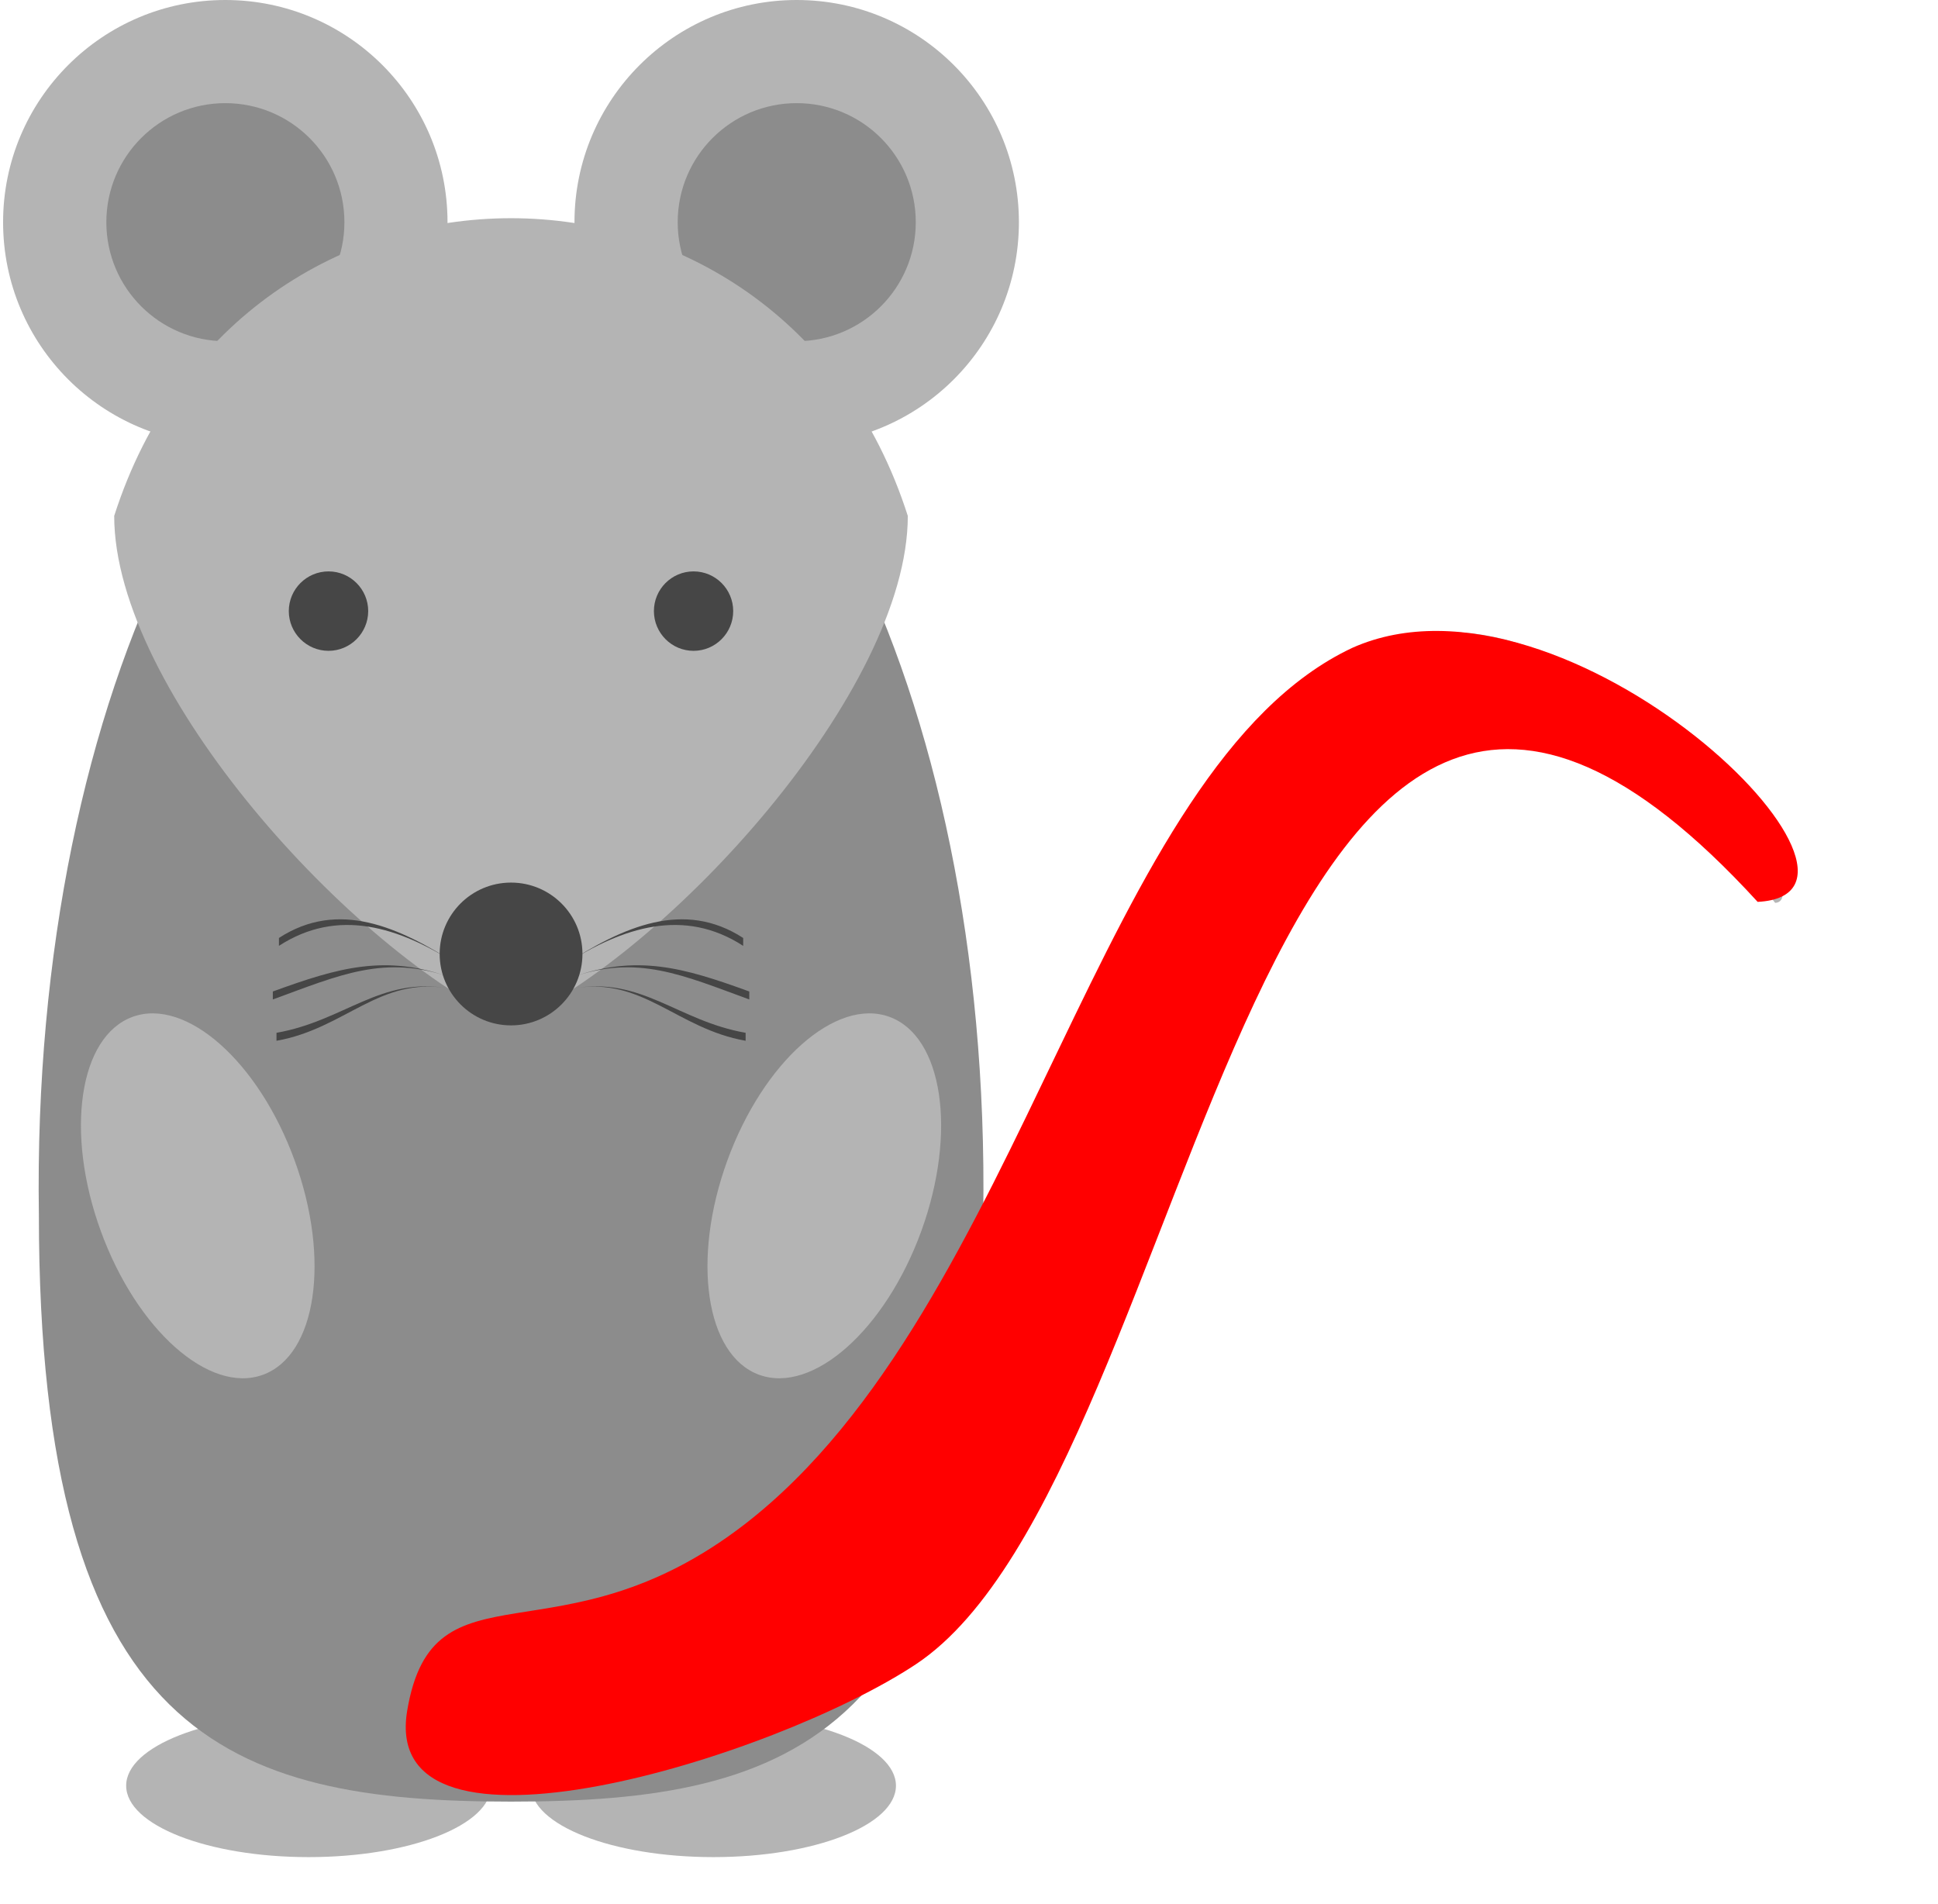
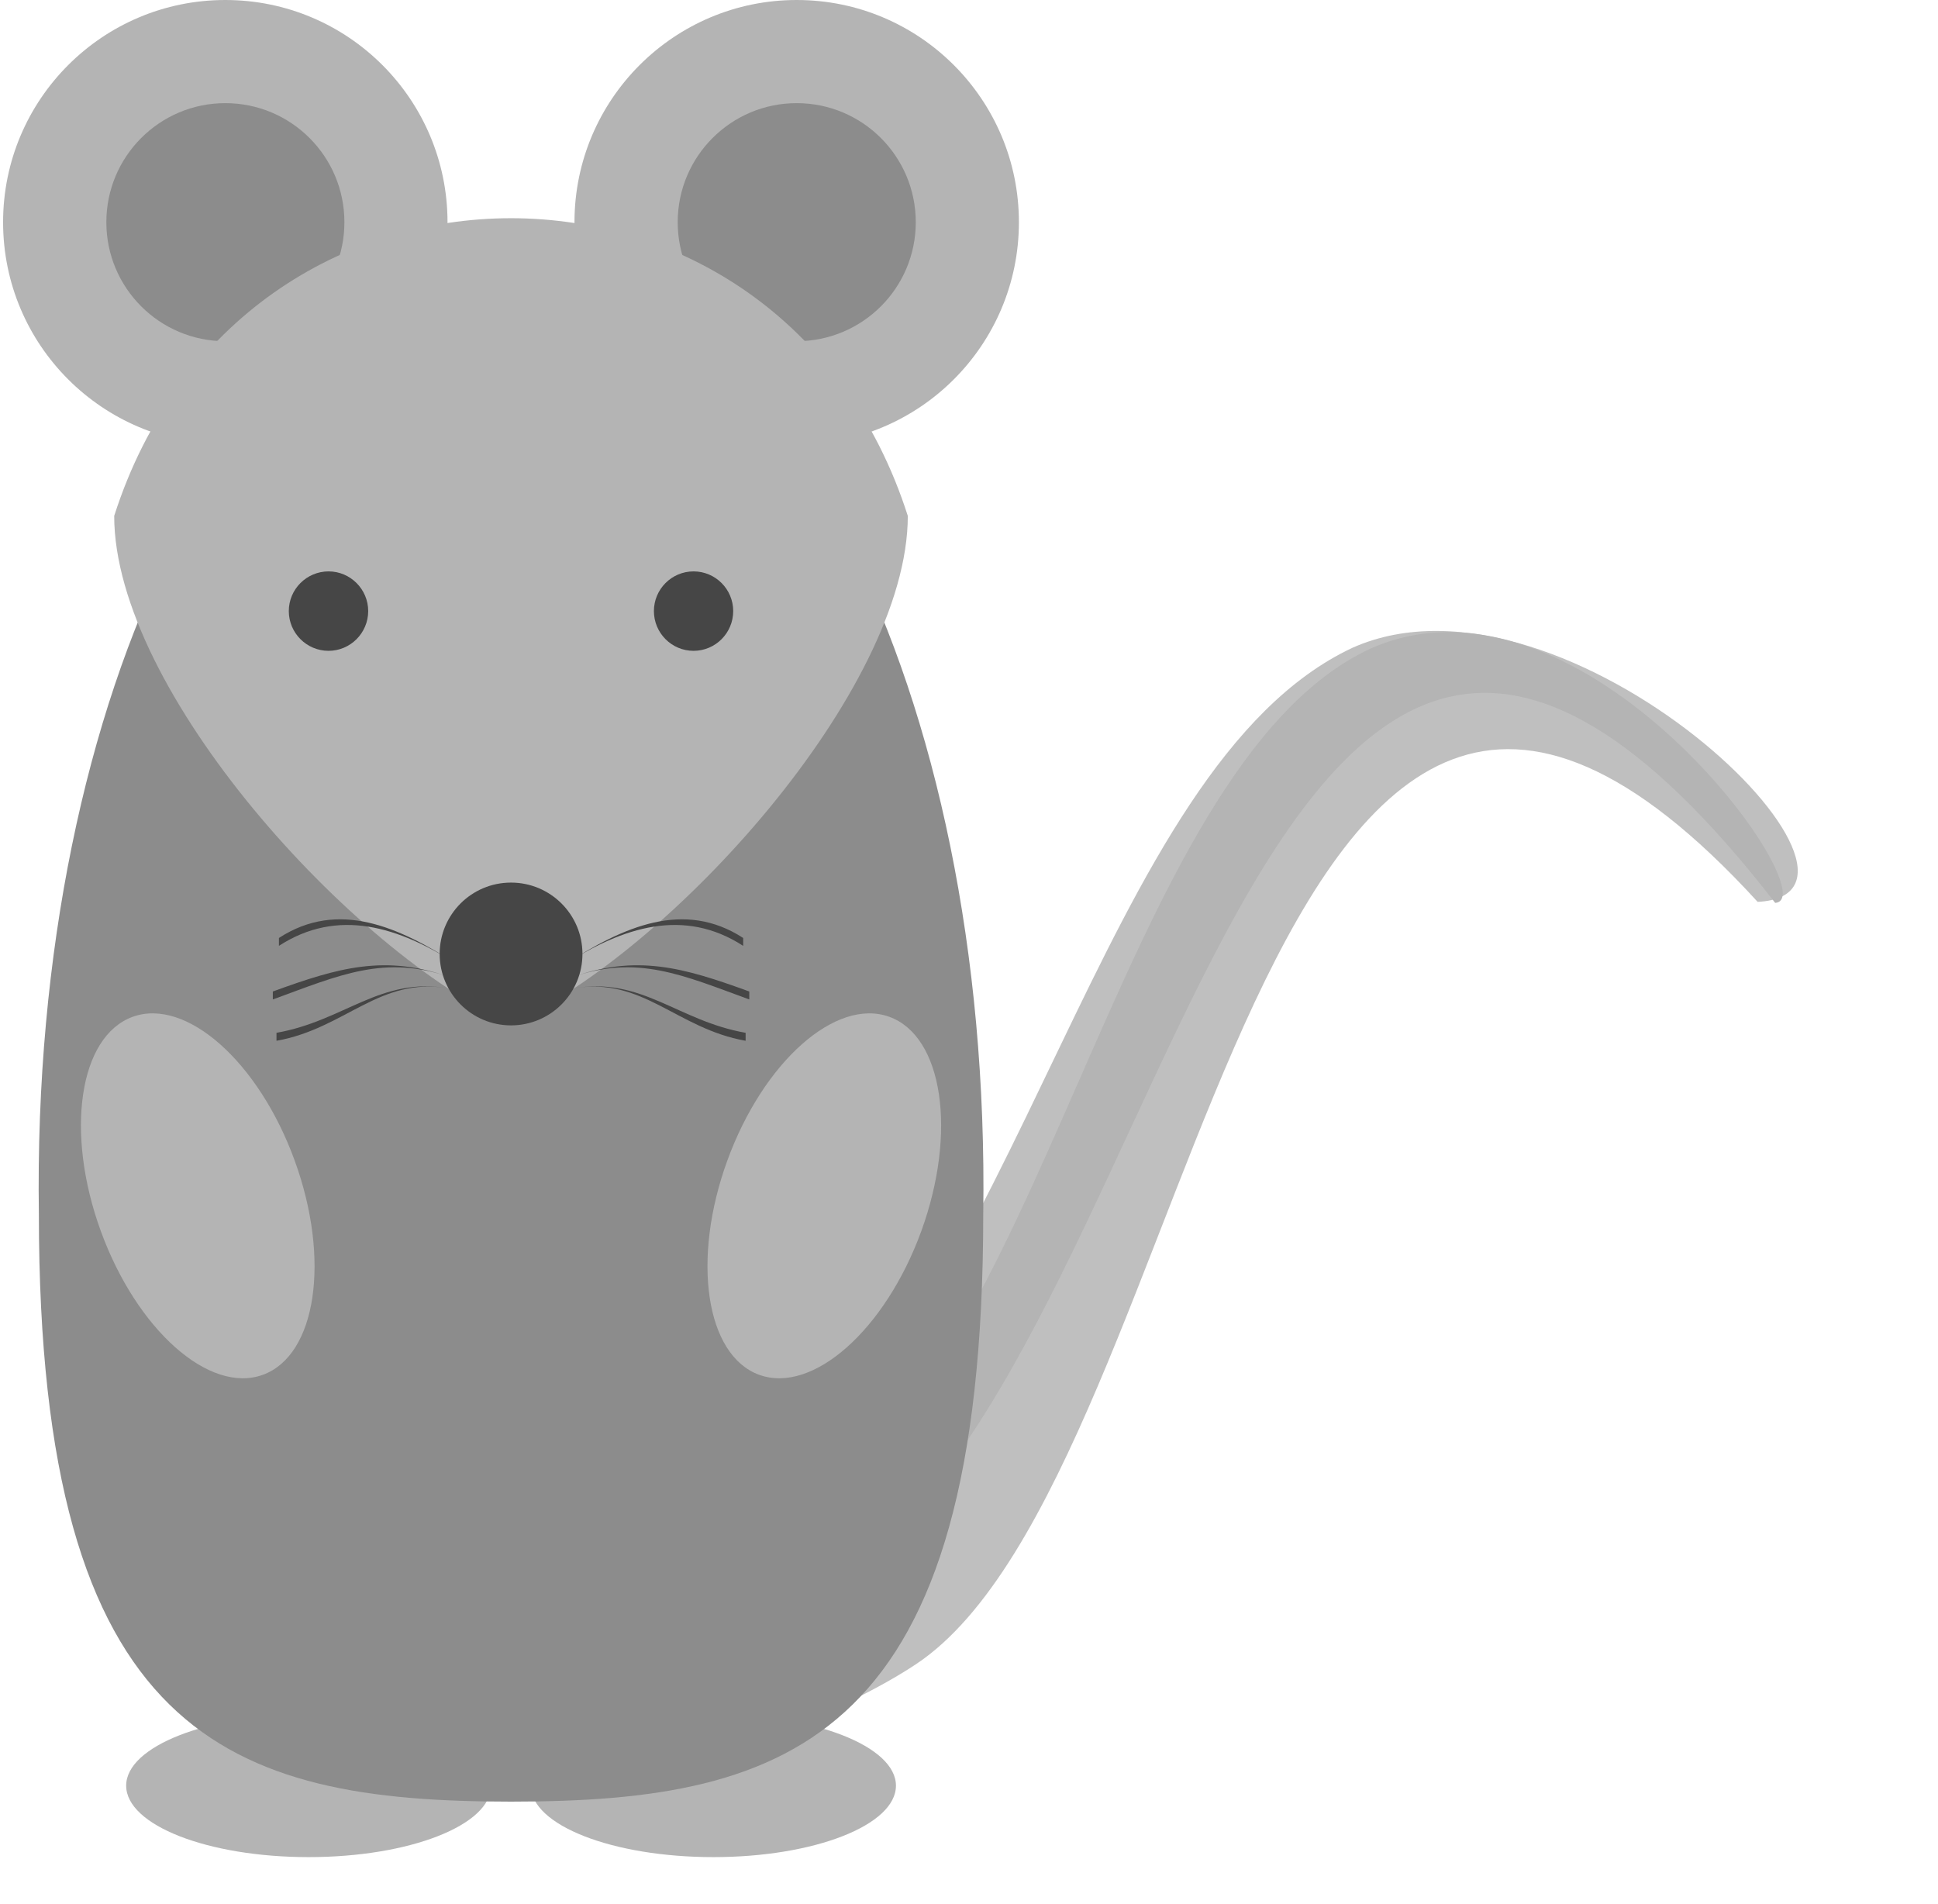
<svg xmlns="http://www.w3.org/2000/svg" width="68.34" height="67.133" viewBox="0 0 68.34 67.133">
  <defs>
    <clipPath id="clip-0">
      <path clip-rule="nonzero" d="M 0.109 0 L 16 0 L 16 16 L 0.109 16 Z M 0.109 0 " />
    </clipPath>
  </defs>
+   <path fill-rule="nonzero" fill="rgb(75%, 75%, 75%)" fill-opacity="1" d="M 26.262 53.746 C 36.16 46.102 38.734 27.039 47.695 22.84 C 55.258 19.477 67.578 31.52 61.98 31.801 C 44.055 12.195 42.484 51.922 32.297 58.684 C 27.293 62 13.363 66.277 14.359 60.32 C 15.273 54.875 19.723 58.793 26.262 53.746 Z M 26.262 53.746 " />
  <path fill-rule="nonzero" fill="rgb(70.749%, 70.749%, 70.749%)" fill-opacity="1" d="M 17.32 62.965 C 17.32 61.574 14.438 60.449 10.883 60.449 C 7.328 60.449 4.449 61.574 4.449 62.965 C 4.449 64.359 7.328 65.484 10.883 65.484 C 14.438 65.484 17.32 64.359 17.32 62.965 Z M 17.32 62.965 " />
  <path fill-rule="nonzero" fill="rgb(70.749%, 70.749%, 70.749%)" fill-opacity="1" d="M 31.594 62.965 C 31.594 61.574 28.711 60.449 25.156 60.449 C 21.602 60.449 18.719 61.574 18.719 62.965 C 18.719 64.359 21.602 65.484 25.156 65.484 C 28.711 65.484 31.594 64.359 31.594 62.965 Z M 31.594 62.965 " />
  <path fill-rule="nonzero" fill="rgb(70.749%, 70.749%, 70.749%)" fill-opacity="1" d="M 35.93 7.836 C 35.93 3.508 32.422 0 28.094 0 C 23.77 0 20.258 3.508 20.258 7.836 C 20.258 12.164 23.77 15.672 28.094 15.672 C 32.422 15.672 35.93 12.164 35.93 7.836 Z M 35.93 7.836 " />
  <g clip-path="url(#clip-0)">
    <path fill-rule="nonzero" fill="rgb(70.749%, 70.749%, 70.749%)" fill-opacity="1" d="M 15.781 7.836 C 15.781 3.508 12.273 0 7.945 0 C 3.617 0 0.109 3.508 0.109 7.836 C 0.109 12.164 3.617 15.672 7.945 15.672 C 12.273 15.672 15.781 12.164 15.781 7.836 Z M 15.781 7.836 " />
  </g>
  <path fill-rule="nonzero" fill="rgb(54.999%, 54.999%, 54.999%)" fill-opacity="1" d="M 32.293 7.836 C 32.293 5.516 30.414 3.637 28.094 3.637 C 25.777 3.637 23.898 5.516 23.898 7.836 C 23.898 10.152 25.777 12.031 28.094 12.031 C 30.414 12.031 32.293 10.152 32.293 7.836 Z M 32.293 7.836 " />
  <path fill-rule="nonzero" fill="rgb(54.999%, 54.999%, 54.999%)" fill-opacity="1" d="M 12.145 7.836 C 12.145 5.516 10.266 3.637 7.945 3.637 C 5.629 3.637 3.75 5.516 3.75 7.836 C 3.75 10.152 5.629 12.031 7.945 12.031 C 10.266 12.031 12.145 10.152 12.145 7.836 Z M 12.145 7.836 " />
  <path fill-rule="nonzero" fill="rgb(70.749%, 70.749%, 70.749%)" fill-opacity="1" d="M 48.316 22.875 C 55.875 19.512 64.5 31.723 62.598 31.836 C 43.668 7.387 41.355 50.863 28.398 56.105 C 25.098 57.441 17.84 57.723 17.84 57.723 C 15.848 58.027 15.609 54.5 17.762 54.477 C 17.762 54.477 19.035 55.715 27.859 53.352 C 36.801 49.008 39.324 27.074 48.316 22.875 Z M 48.316 22.875 " />
  <path fill-rule="nonzero" fill="rgb(54.999%, 54.999%, 54.999%)" fill-opacity="1" d="M 34.672 42.816 C 34.672 61.289 27.957 63.527 18.02 63.527 C 8.086 63.527 1.371 61.289 1.371 42.816 C 1.09 24.348 8.645 9.516 18.02 9.516 C 27.395 9.516 34.953 24.348 34.672 42.816 Z M 34.672 42.816 " />
  <path fill-rule="nonzero" fill="rgb(70.749%, 70.749%, 70.749%)" fill-opacity="1" d="M 32.012 18.191 C 32.012 24.348 23.617 33.582 18.02 36.102 C 12.422 33.582 4.027 24.348 4.027 18.191 C 8.504 4.195 27.535 4.195 32.012 18.191 Z M 32.012 18.191 " />
  <path fill-rule="nonzero" fill="rgb(70.749%, 70.749%, 70.749%)" fill-opacity="1" d="M 32.488 43.41 C 33.754 39.926 33.254 36.543 31.363 35.855 C 29.477 35.168 26.918 37.438 25.648 40.922 C 24.379 44.406 24.883 47.789 26.77 48.477 C 28.66 49.164 31.219 46.895 32.488 43.41 Z M 32.488 43.41 " />
  <path fill-rule="nonzero" fill="rgb(70.749%, 70.749%, 70.749%)" fill-opacity="1" d="M 10.391 40.922 C 9.125 37.438 6.562 35.168 4.676 35.855 C 2.789 36.543 2.285 39.926 3.555 43.41 C 4.824 46.895 7.383 49.164 9.27 48.477 C 11.16 47.789 11.66 44.406 10.391 40.922 Z M 10.391 40.922 " />
  <path fill-rule="nonzero" fill="rgb(27.501%, 27.501%, 27.501%)" fill-opacity="1" d="M 20.227 34.852 C 22.66 34.426 23.859 36.27 26.293 36.699 L 26.293 36.418 C 23.891 35.996 22.633 34.43 20.227 34.852 Z M 20.227 34.852 " />
  <path fill-rule="nonzero" fill="rgb(27.501%, 27.501%, 27.501%)" fill-opacity="1" d="M 15.816 34.852 C 13.379 34.426 12.18 36.27 9.75 36.699 L 9.75 36.418 C 12.152 35.996 13.41 34.43 15.816 34.852 Z M 15.816 34.852 " />
  <path fill-rule="nonzero" fill="rgb(27.501%, 27.501%, 27.501%)" fill-opacity="1" d="M 20.125 34.477 C 22.449 33.629 24.098 34.395 26.422 35.242 L 26.422 34.961 C 24.105 34.117 22.441 33.633 20.125 34.477 Z M 20.125 34.477 " />
  <path fill-rule="nonzero" fill="rgb(27.501%, 27.501%, 27.501%)" fill-opacity="1" d="M 15.918 34.477 C 13.59 33.629 11.945 34.395 9.621 35.242 L 9.621 34.961 C 11.938 34.117 13.598 33.633 15.918 34.477 Z M 15.918 34.477 " />
  <path fill-rule="nonzero" fill="rgb(27.501%, 27.501%, 27.501%)" fill-opacity="1" d="M 19.898 34.02 C 21.977 32.672 24.129 32.004 26.207 33.352 L 26.207 33.074 C 24.117 31.719 21.984 32.668 19.898 34.02 Z M 19.898 34.02 " />
  <path fill-rule="nonzero" fill="rgb(27.501%, 27.501%, 27.501%)" fill-opacity="1" d="M 16.145 34.02 C 14.062 32.672 11.914 32.004 9.836 33.352 L 9.836 33.074 C 11.922 31.719 14.055 32.668 16.145 34.02 Z M 16.145 34.02 " />
  <path fill-rule="nonzero" fill="rgb(27.501%, 27.501%, 27.501%)" fill-opacity="1" d="M 20.539 33.637 C 20.539 32.246 19.41 31.121 18.02 31.121 C 16.629 31.121 15.504 32.246 15.504 33.637 C 15.504 35.027 16.629 36.156 18.02 36.156 C 19.41 36.156 20.539 35.027 20.539 33.637 Z M 20.539 33.637 " />
  <path fill-rule="nonzero" fill="rgb(27.501%, 27.501%, 27.501%)" fill-opacity="1" d="M 25.855 21.547 C 25.855 20.777 25.23 20.148 24.457 20.148 C 23.684 20.148 23.059 20.777 23.059 21.547 C 23.059 22.32 23.684 22.949 24.457 22.949 C 25.23 22.949 25.855 22.32 25.855 21.547 Z M 25.855 21.547 " />
  <path fill-rule="nonzero" fill="rgb(27.501%, 27.501%, 27.501%)" fill-opacity="1" d="M 12.984 21.547 C 12.984 20.777 12.355 20.148 11.586 20.148 C 10.812 20.148 10.184 20.777 10.184 21.547 C 10.184 22.32 10.812 22.949 11.586 22.949 C 12.355 22.949 12.984 22.32 12.984 21.547 Z M 12.984 21.547 " />
-   <path fill-rule="nonzero" fill="rgb(100%, 0%, 0%)" fill-opacity="1" d="M 26.262 53.746 C 36.16 46.102 38.734 27.039 47.695 22.84 C 55.258 19.477 67.578 31.52 61.98 31.801 C 44.055 12.195 42.484 51.922 32.297 58.684 C 27.293 62 13.363 66.277 14.359 60.32 C 15.273 54.875 19.723 58.793 26.262 53.746 Z M 26.262 53.746 " />
</svg>
